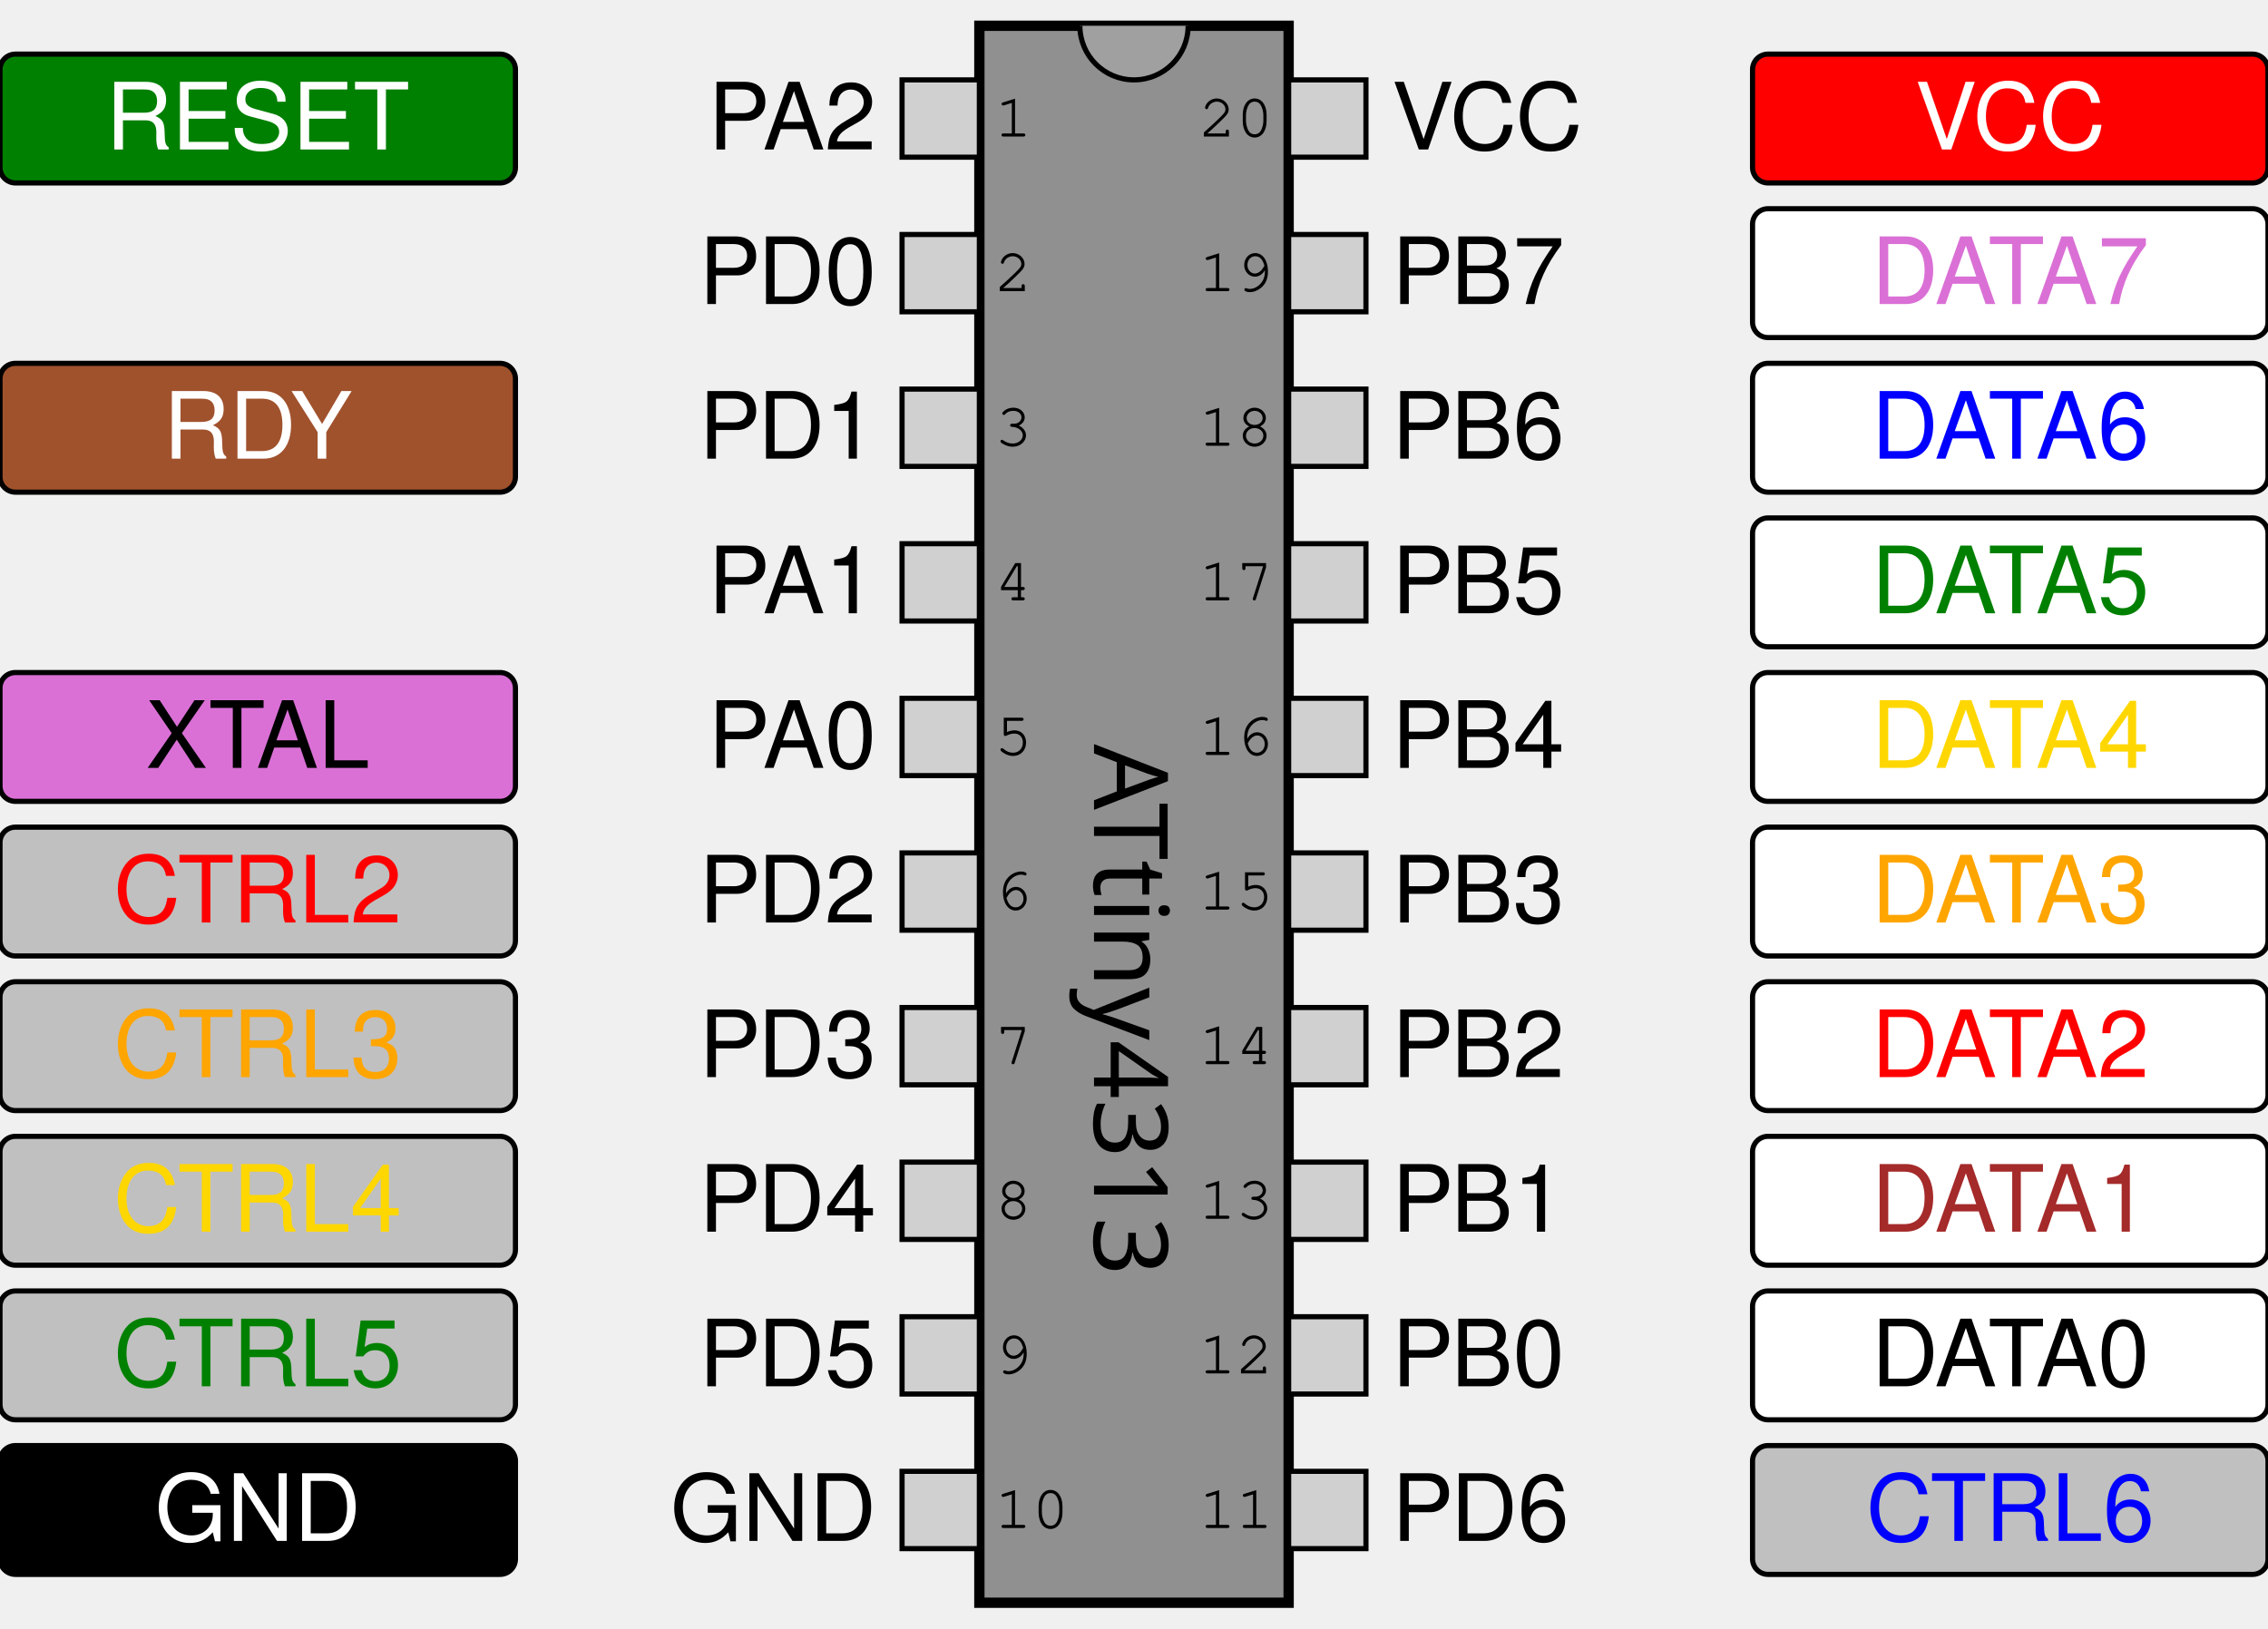
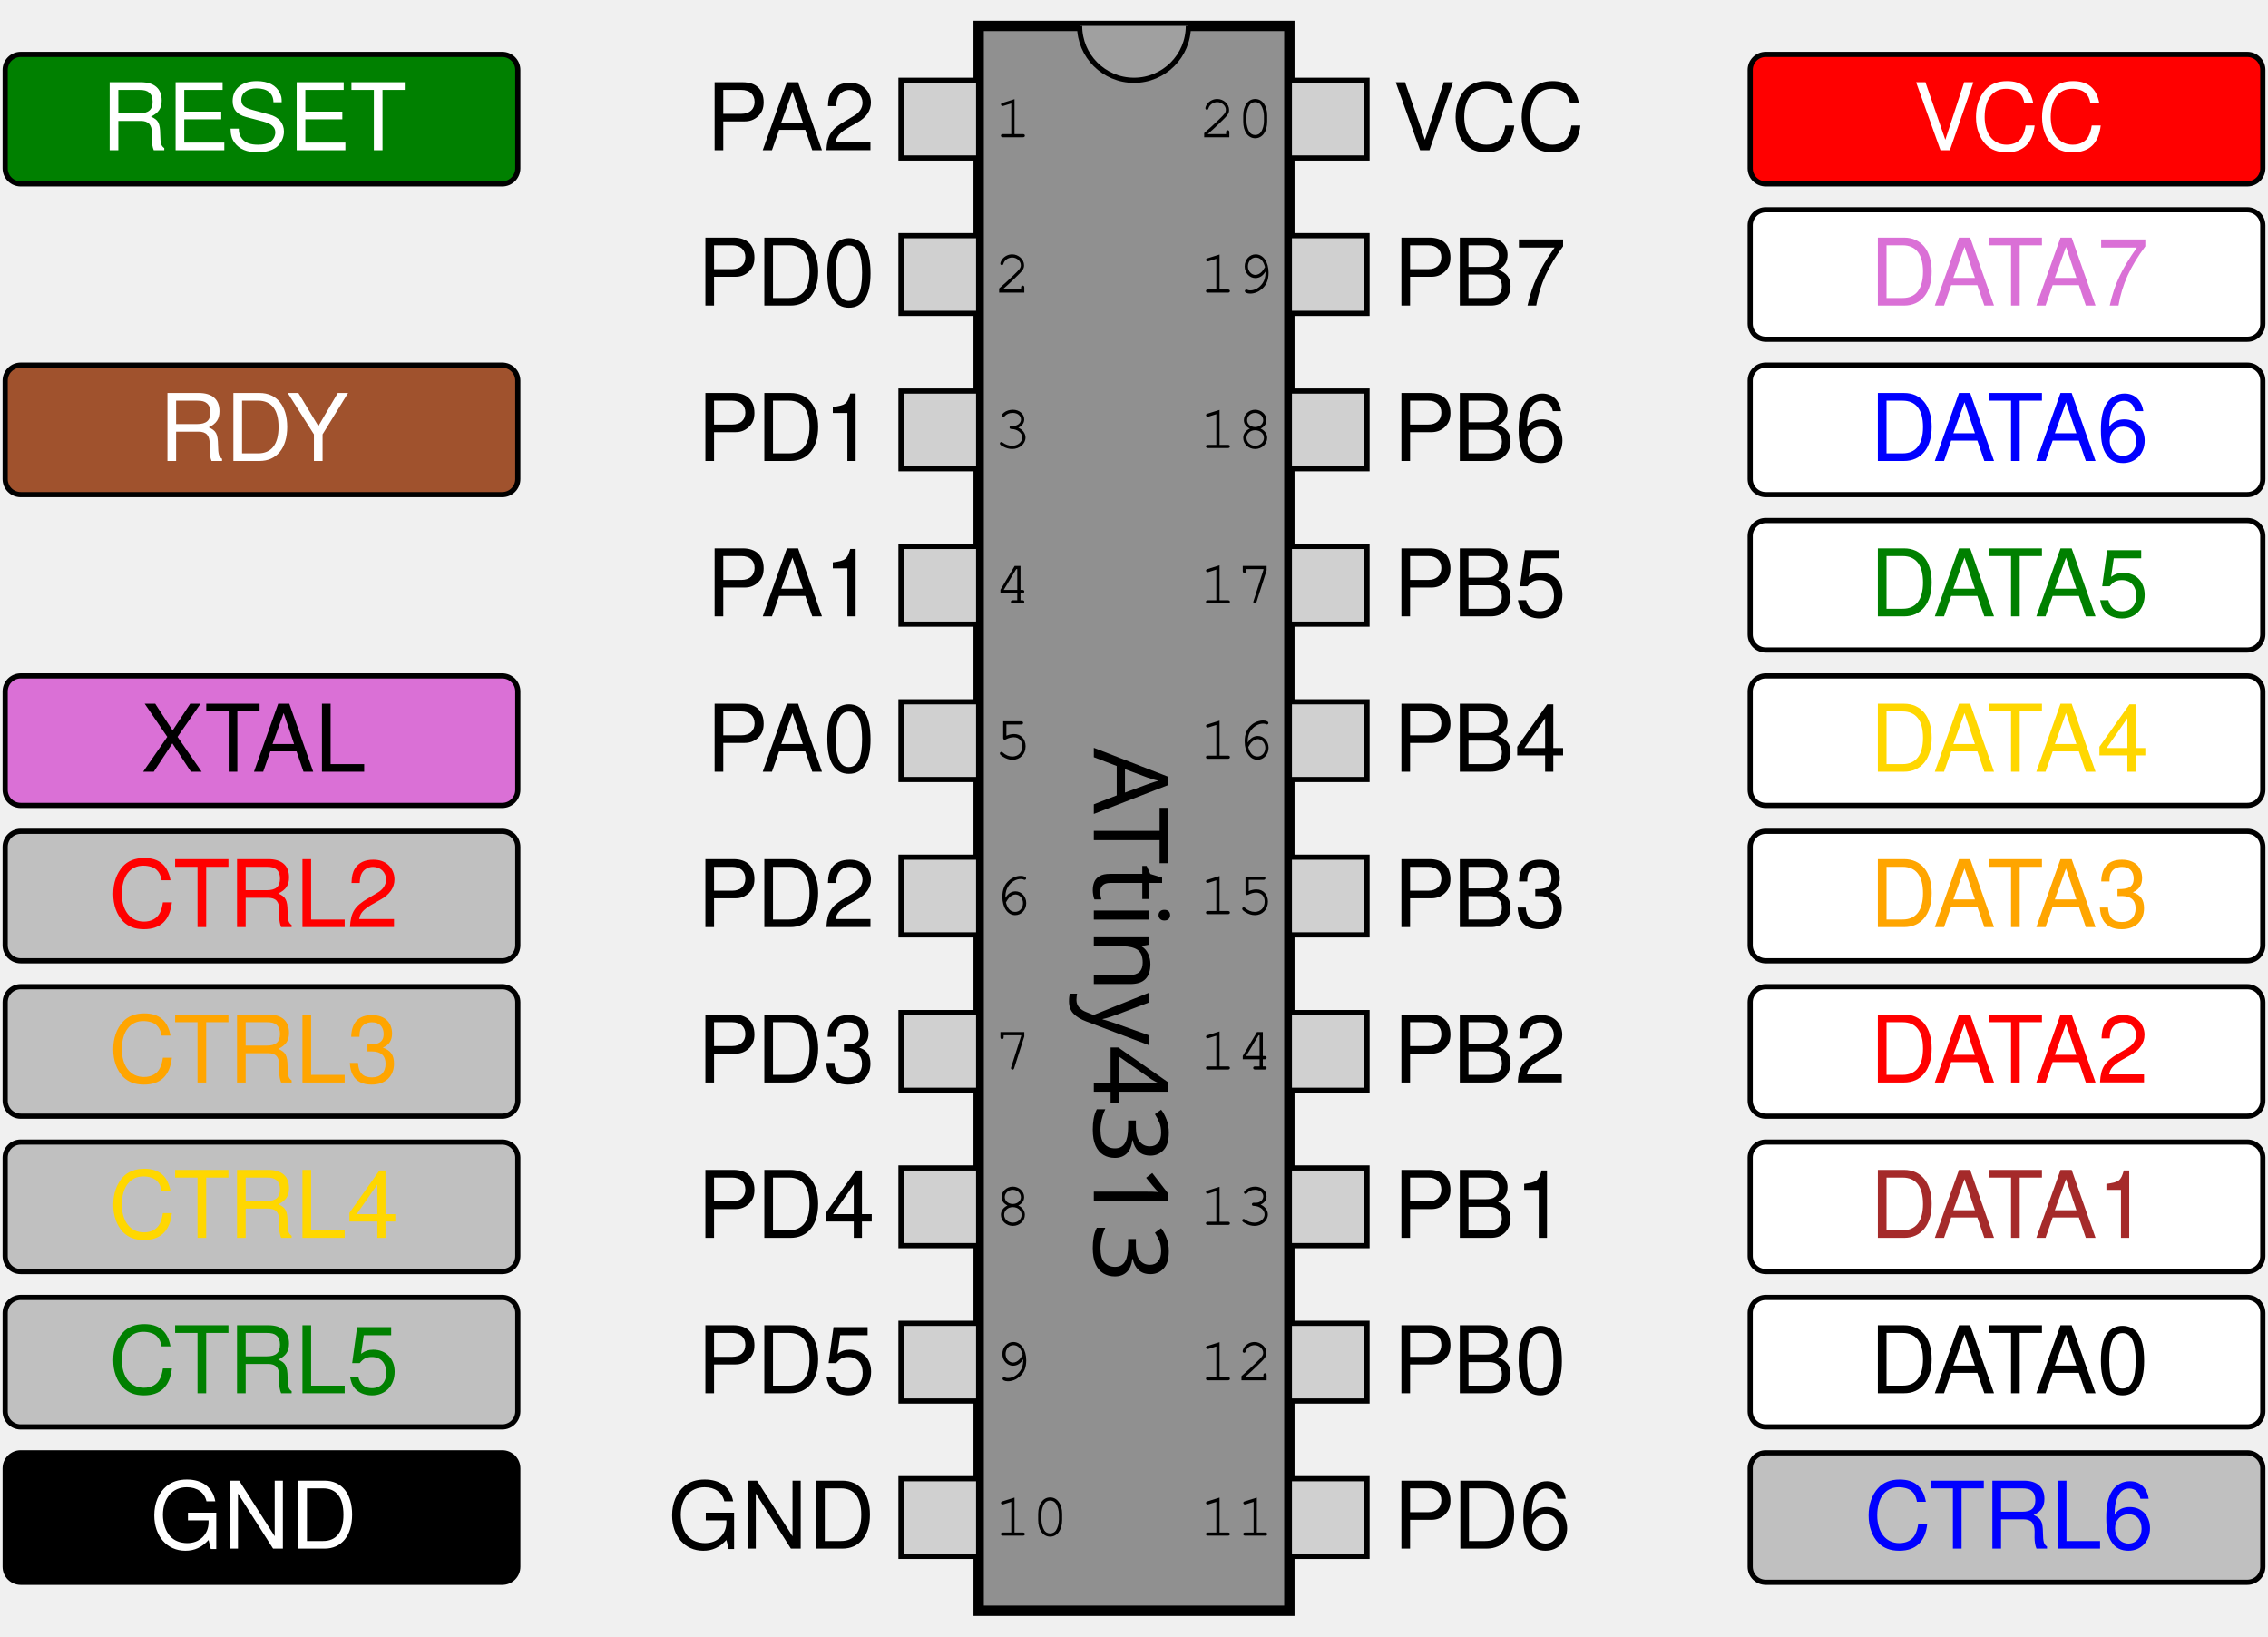
- <svg xmlns="http://www.w3.org/2000/svg" version="1.1" viewBox="0 0 440.0 316.0">
+ <svg xmlns="http://www.w3.org/2000/svg" version="1.1" viewBox="0 0 438.0 316.0">
  <defs>
    <style type="text/css">
     .ic       { fill:#909090; stroke:#000000; stroke-width:2.0 }
     .notch    { fill:#a0a0a0; stroke:#000000; stroke-width:1.0 }
     .pin      { fill:#d0d0d0; stroke:#000000; stroke-width:1.0 }
     .pinno    { font-family:"Courier"; font-size:12px }
     .label    { font-family:"Helvetica"; font-size:18px }
     .function { font-family:"Helvetica"; font-size:18px; text-anchor:middle }
     .title    { font-family:"Helvetica-Bold"; font-size:20px; text-anchor:middle; writing-mode:tb; alignment-baseline:central }
     .funbox   { stroke:black }
     
  </style>
  </defs>
-   <rect class="ic" x="190.0" y="5" width="60.0" height="306.0" />
-   <path class="notch" d="M209.5,5 a10.5,10.5 0 0,0 21,0" />
-   <text class="title" x="220.0" y="158.0">
+   <rect class="ic" x="189.0" y="5" width="60.0" height="306.0" />
+   <path class="notch" d="M208.5,5 a10.5,10.5 0 0,0 21,0" />
+   <text class="title" x="219.0" y="158.0">
    ATtiny4313
  </text>
-   <rect class="pin" x="175.0" y="15.5" width="15.0" height="15.0" />
-   <text class="label" x="170.0" y="29.0" text-anchor="end">
+   <rect class="pin" x="174.0" y="15.5" width="15.0" height="15.0" />
+   <text class="label" x="169.0" y="29.0" text-anchor="end">
    PA2
  </text>
-   <text class="pinno" x="193.0" y="26.5">
+   <text class="pinno" x="192.0" y="26.5">
    1
  </text>
-   <rect class="funbox" x="0" y="10.5" width="100" height="25.0" rx="3" style="fill:green" />
-   <text class="function" x="50" y="29.0" style="fill:white">
+   <rect class="funbox" x="1" y="10.5" width="99" height="25.0" rx="3" style="fill:green" />
+   <text class="function" x="49" y="29.0" style="fill:white">
    RESET
  </text>
-   <rect class="pin" x="175.0" y="45.5" width="15.0" height="15.0" />
-   <text class="label" x="170.0" y="59.0" text-anchor="end">
+   <rect class="pin" x="174.0" y="45.5" width="15.0" height="15.0" />
+   <text class="label" x="169.0" y="59.0" text-anchor="end">
    PD0
  </text>
-   <text class="pinno" x="193.0" y="56.5">
+   <text class="pinno" x="192.0" y="56.5">
    2
  </text>
-   <rect class="pin" x="175.0" y="75.5" width="15.0" height="15.0" />
-   <text class="label" x="170.0" y="89.0" text-anchor="end">
+   <rect class="pin" x="174.0" y="75.5" width="15.0" height="15.0" />
+   <text class="label" x="169.0" y="89.0" text-anchor="end">
    PD1
  </text>
-   <text class="pinno" x="193.0" y="86.5">
+   <text class="pinno" x="192.0" y="86.5">
    3
  </text>
-   <rect class="funbox" x="0" y="70.5" width="100" height="25.0" rx="3" style="fill:sienna" />
-   <text class="function" x="50" y="89.0" style="fill:white">
+   <rect class="funbox" x="1" y="70.5" width="99" height="25.0" rx="3" style="fill:sienna" />
+   <text class="function" x="49" y="89.0" style="fill:white">
    RDY
  </text>
-   <rect class="pin" x="175.0" y="105.5" width="15.0" height="15.0" />
-   <text class="label" x="170.0" y="119.0" text-anchor="end">
+   <rect class="pin" x="174.0" y="105.5" width="15.0" height="15.0" />
+   <text class="label" x="169.0" y="119.0" text-anchor="end">
    PA1
  </text>
-   <text class="pinno" x="193.0" y="116.5">
+   <text class="pinno" x="192.0" y="116.5">
    4
  </text>
-   <rect class="pin" x="175.0" y="135.5" width="15.0" height="15.0" />
-   <text class="label" x="170.0" y="149.0" text-anchor="end">
+   <rect class="pin" x="174.0" y="135.5" width="15.0" height="15.0" />
+   <text class="label" x="169.0" y="149.0" text-anchor="end">
    PA0
  </text>
-   <text class="pinno" x="193.0" y="146.5">
+   <text class="pinno" x="192.0" y="146.5">
    5
  </text>
-   <rect class="funbox" x="0" y="130.5" width="100" height="25.0" rx="3" style="fill:orchid" />
-   <text class="function" x="50" y="149.0" style="fill:black">
+   <rect class="funbox" x="1" y="130.5" width="99" height="25.0" rx="3" style="fill:orchid" />
+   <text class="function" x="49" y="149.0" style="fill:black">
    XTAL
  </text>
-   <rect class="pin" x="175.0" y="165.5" width="15.0" height="15.0" />
-   <text class="label" x="170.0" y="179.0" text-anchor="end">
+   <rect class="pin" x="174.0" y="165.5" width="15.0" height="15.0" />
+   <text class="label" x="169.0" y="179.0" text-anchor="end">
    PD2
  </text>
-   <text class="pinno" x="193.0" y="176.5">
+   <text class="pinno" x="192.0" y="176.5">
    6
  </text>
-   <rect class="funbox" x="0" y="160.5" width="100" height="25.0" rx="3" style="fill:silver" />
-   <text class="function" x="50" y="179.0" style="fill:red">
+   <rect class="funbox" x="1" y="160.5" width="99" height="25.0" rx="3" style="fill:silver" />
+   <text class="function" x="49" y="179.0" style="fill:red">
    CTRL2
  </text>
-   <rect class="pin" x="175.0" y="195.5" width="15.0" height="15.0" />
-   <text class="label" x="170.0" y="209.0" text-anchor="end">
+   <rect class="pin" x="174.0" y="195.5" width="15.0" height="15.0" />
+   <text class="label" x="169.0" y="209.0" text-anchor="end">
    PD3
  </text>
-   <text class="pinno" x="193.0" y="206.5">
+   <text class="pinno" x="192.0" y="206.5">
    7
  </text>
-   <rect class="funbox" x="0" y="190.5" width="100" height="25.0" rx="3" style="fill:silver" />
-   <text class="function" x="50" y="209.0" style="fill:orange">
+   <rect class="funbox" x="1" y="190.5" width="99" height="25.0" rx="3" style="fill:silver" />
+   <text class="function" x="49" y="209.0" style="fill:orange">
    CTRL3
  </text>
-   <rect class="pin" x="175.0" y="225.5" width="15.0" height="15.0" />
-   <text class="label" x="170.0" y="239.0" text-anchor="end">
+   <rect class="pin" x="174.0" y="225.5" width="15.0" height="15.0" />
+   <text class="label" x="169.0" y="239.0" text-anchor="end">
    PD4
  </text>
-   <text class="pinno" x="193.0" y="236.5">
+   <text class="pinno" x="192.0" y="236.5">
    8
  </text>
-   <rect class="funbox" x="0" y="220.5" width="100" height="25.0" rx="3" style="fill:silver" />
-   <text class="function" x="50" y="239.0" style="fill:gold">
+   <rect class="funbox" x="1" y="220.5" width="99" height="25.0" rx="3" style="fill:silver" />
+   <text class="function" x="49" y="239.0" style="fill:gold">
    CTRL4
  </text>
-   <rect class="pin" x="175.0" y="255.5" width="15.0" height="15.0" />
-   <text class="label" x="170.0" y="269.0" text-anchor="end">
+   <rect class="pin" x="174.0" y="255.5" width="15.0" height="15.0" />
+   <text class="label" x="169.0" y="269.0" text-anchor="end">
    PD5
  </text>
-   <text class="pinno" x="193.0" y="266.5">
+   <text class="pinno" x="192.0" y="266.5">
    9
  </text>
-   <rect class="funbox" x="0" y="250.5" width="100" height="25.0" rx="3" style="fill:silver" />
-   <text class="function" x="50" y="269.0" style="fill:green">
+   <rect class="funbox" x="1" y="250.5" width="99" height="25.0" rx="3" style="fill:silver" />
+   <text class="function" x="49" y="269.0" style="fill:green">
    CTRL5
  </text>
-   <rect class="pin" x="175.0" y="285.5" width="15.0" height="15.0" />
-   <text class="label" x="170.0" y="299.0" text-anchor="end">
+   <rect class="pin" x="174.0" y="285.5" width="15.0" height="15.0" />
+   <text class="label" x="169.0" y="299.0" text-anchor="end">
    GND
  </text>
-   <text class="pinno" x="193.0" y="296.5">
+   <text class="pinno" x="192.0" y="296.5">
    10
  </text>
-   <rect class="funbox" x="0" y="280.5" width="100" height="25.0" rx="3" style="fill:black" />
-   <text class="function" x="50" y="299.0" style="fill:white">
+   <rect class="funbox" x="1" y="280.5" width="99" height="25.0" rx="3" style="fill:black" />
+   <text class="function" x="49" y="299.0" style="fill:white">
    GND
  </text>
-   <rect class="pin" x="250.0" y="285.5" width="15.0" height="15.0" />
-   <text class="pinno" x="247.0" y="296.5" text-anchor="end">
+   <rect class="pin" x="249.0" y="285.5" width="15.0" height="15.0" />
+   <text class="pinno" x="246.0" y="296.5" text-anchor="end">
    11
  </text>
-   <text class="label" x="270.0" y="299.0">
+   <text class="label" x="269.0" y="299.0">
    PD6
  </text>
-   <rect class="funbox" x="340.0" y="280.5" width="100" height="25.0" rx="3" style="fill:silver" />
-   <text class="function" x="390.0" y="299.0" style="fill:blue">
+   <rect class="funbox" x="338.0" y="280.5" width="99" height="25.0" rx="3" style="fill:silver" />
+   <text class="function" x="388.0" y="299.0" style="fill:blue">
    CTRL6
  </text>
-   <rect class="pin" x="250.0" y="255.5" width="15.0" height="15.0" />
-   <text class="pinno" x="247.0" y="266.5" text-anchor="end">
+   <rect class="pin" x="249.0" y="255.5" width="15.0" height="15.0" />
+   <text class="pinno" x="246.0" y="266.5" text-anchor="end">
    12
  </text>
-   <text class="label" x="270.0" y="269.0">
+   <text class="label" x="269.0" y="269.0">
    PB0
  </text>
-   <rect class="funbox" x="340.0" y="250.5" width="100" height="25.0" rx="3" style="fill:white" />
-   <text class="function" x="390.0" y="269.0" style="fill:black">
+   <rect class="funbox" x="338.0" y="250.5" width="99" height="25.0" rx="3" style="fill:white" />
+   <text class="function" x="388.0" y="269.0" style="fill:black">
    DATA0
  </text>
-   <rect class="pin" x="250.0" y="225.5" width="15.0" height="15.0" />
-   <text class="pinno" x="247.0" y="236.5" text-anchor="end">
+   <rect class="pin" x="249.0" y="225.5" width="15.0" height="15.0" />
+   <text class="pinno" x="246.0" y="236.5" text-anchor="end">
    13
  </text>
-   <text class="label" x="270.0" y="239.0">
+   <text class="label" x="269.0" y="239.0">
    PB1
  </text>
-   <rect class="funbox" x="340.0" y="220.5" width="100" height="25.0" rx="3" style="fill:white" />
-   <text class="function" x="390.0" y="239.0" style="fill:brown">
+   <rect class="funbox" x="338.0" y="220.5" width="99" height="25.0" rx="3" style="fill:white" />
+   <text class="function" x="388.0" y="239.0" style="fill:brown">
    DATA1
  </text>
-   <rect class="pin" x="250.0" y="195.5" width="15.0" height="15.0" />
-   <text class="pinno" x="247.0" y="206.5" text-anchor="end">
+   <rect class="pin" x="249.0" y="195.5" width="15.0" height="15.0" />
+   <text class="pinno" x="246.0" y="206.5" text-anchor="end">
    14
  </text>
-   <text class="label" x="270.0" y="209.0">
+   <text class="label" x="269.0" y="209.0">
    PB2
  </text>
-   <rect class="funbox" x="340.0" y="190.5" width="100" height="25.0" rx="3" style="fill:white" />
-   <text class="function" x="390.0" y="209.0" style="fill:red">
+   <rect class="funbox" x="338.0" y="190.5" width="99" height="25.0" rx="3" style="fill:white" />
+   <text class="function" x="388.0" y="209.0" style="fill:red">
    DATA2
  </text>
-   <rect class="pin" x="250.0" y="165.5" width="15.0" height="15.0" />
-   <text class="pinno" x="247.0" y="176.5" text-anchor="end">
+   <rect class="pin" x="249.0" y="165.5" width="15.0" height="15.0" />
+   <text class="pinno" x="246.0" y="176.5" text-anchor="end">
    15
  </text>
-   <text class="label" x="270.0" y="179.0">
+   <text class="label" x="269.0" y="179.0">
    PB3
  </text>
-   <rect class="funbox" x="340.0" y="160.5" width="100" height="25.0" rx="3" style="fill:white" />
-   <text class="function" x="390.0" y="179.0" style="fill:orange">
+   <rect class="funbox" x="338.0" y="160.5" width="99" height="25.0" rx="3" style="fill:white" />
+   <text class="function" x="388.0" y="179.0" style="fill:orange">
    DATA3
  </text>
-   <rect class="pin" x="250.0" y="135.5" width="15.0" height="15.0" />
-   <text class="pinno" x="247.0" y="146.5" text-anchor="end">
+   <rect class="pin" x="249.0" y="135.5" width="15.0" height="15.0" />
+   <text class="pinno" x="246.0" y="146.5" text-anchor="end">
    16
  </text>
-   <text class="label" x="270.0" y="149.0">
+   <text class="label" x="269.0" y="149.0">
    PB4
  </text>
-   <rect class="funbox" x="340.0" y="130.5" width="100" height="25.0" rx="3" style="fill:white" />
-   <text class="function" x="390.0" y="149.0" style="fill:gold">
+   <rect class="funbox" x="338.0" y="130.5" width="99" height="25.0" rx="3" style="fill:white" />
+   <text class="function" x="388.0" y="149.0" style="fill:gold">
    DATA4
  </text>
-   <rect class="pin" x="250.0" y="105.5" width="15.0" height="15.0" />
-   <text class="pinno" x="247.0" y="116.5" text-anchor="end">
+   <rect class="pin" x="249.0" y="105.5" width="15.0" height="15.0" />
+   <text class="pinno" x="246.0" y="116.5" text-anchor="end">
    17
  </text>
-   <text class="label" x="270.0" y="119.0">
+   <text class="label" x="269.0" y="119.0">
    PB5
  </text>
-   <rect class="funbox" x="340.0" y="100.5" width="100" height="25.0" rx="3" style="fill:white" />
-   <text class="function" x="390.0" y="119.0" style="fill:green">
+   <rect class="funbox" x="338.0" y="100.5" width="99" height="25.0" rx="3" style="fill:white" />
+   <text class="function" x="388.0" y="119.0" style="fill:green">
    DATA5
  </text>
-   <rect class="pin" x="250.0" y="75.5" width="15.0" height="15.0" />
-   <text class="pinno" x="247.0" y="86.5" text-anchor="end">
+   <rect class="pin" x="249.0" y="75.5" width="15.0" height="15.0" />
+   <text class="pinno" x="246.0" y="86.5" text-anchor="end">
    18
  </text>
-   <text class="label" x="270.0" y="89.0">
+   <text class="label" x="269.0" y="89.0">
    PB6
  </text>
-   <rect class="funbox" x="340.0" y="70.5" width="100" height="25.0" rx="3" style="fill:white" />
-   <text class="function" x="390.0" y="89.0" style="fill:blue">
+   <rect class="funbox" x="338.0" y="70.5" width="99" height="25.0" rx="3" style="fill:white" />
+   <text class="function" x="388.0" y="89.0" style="fill:blue">
    DATA6
  </text>
-   <rect class="pin" x="250.0" y="45.5" width="15.0" height="15.0" />
-   <text class="pinno" x="247.0" y="56.5" text-anchor="end">
+   <rect class="pin" x="249.0" y="45.5" width="15.0" height="15.0" />
+   <text class="pinno" x="246.0" y="56.5" text-anchor="end">
    19
  </text>
-   <text class="label" x="270.0" y="59.0">
+   <text class="label" x="269.0" y="59.0">
    PB7
  </text>
-   <rect class="funbox" x="340.0" y="40.5" width="100" height="25.0" rx="3" style="fill:white" />
-   <text class="function" x="390.0" y="59.0" style="fill:orchid">
+   <rect class="funbox" x="338.0" y="40.5" width="99" height="25.0" rx="3" style="fill:white" />
+   <text class="function" x="388.0" y="59.0" style="fill:orchid">
    DATA7
  </text>
-   <rect class="pin" x="250.0" y="15.5" width="15.0" height="15.0" />
-   <text class="pinno" x="247.0" y="26.5" text-anchor="end">
+   <rect class="pin" x="249.0" y="15.5" width="15.0" height="15.0" />
+   <text class="pinno" x="246.0" y="26.5" text-anchor="end">
    20
  </text>
-   <text class="label" x="270.0" y="29.0">
+   <text class="label" x="269.0" y="29.0">
    VCC
  </text>
-   <rect class="funbox" x="340.0" y="10.5" width="100" height="25.0" rx="3" style="fill:red" />
-   <text class="function" x="390.0" y="29.0" style="fill:white">
+   <rect class="funbox" x="338.0" y="10.5" width="99" height="25.0" rx="3" style="fill:red" />
+   <text class="function" x="388.0" y="29.0" style="fill:white">
    VCC
  </text>
</svg>
